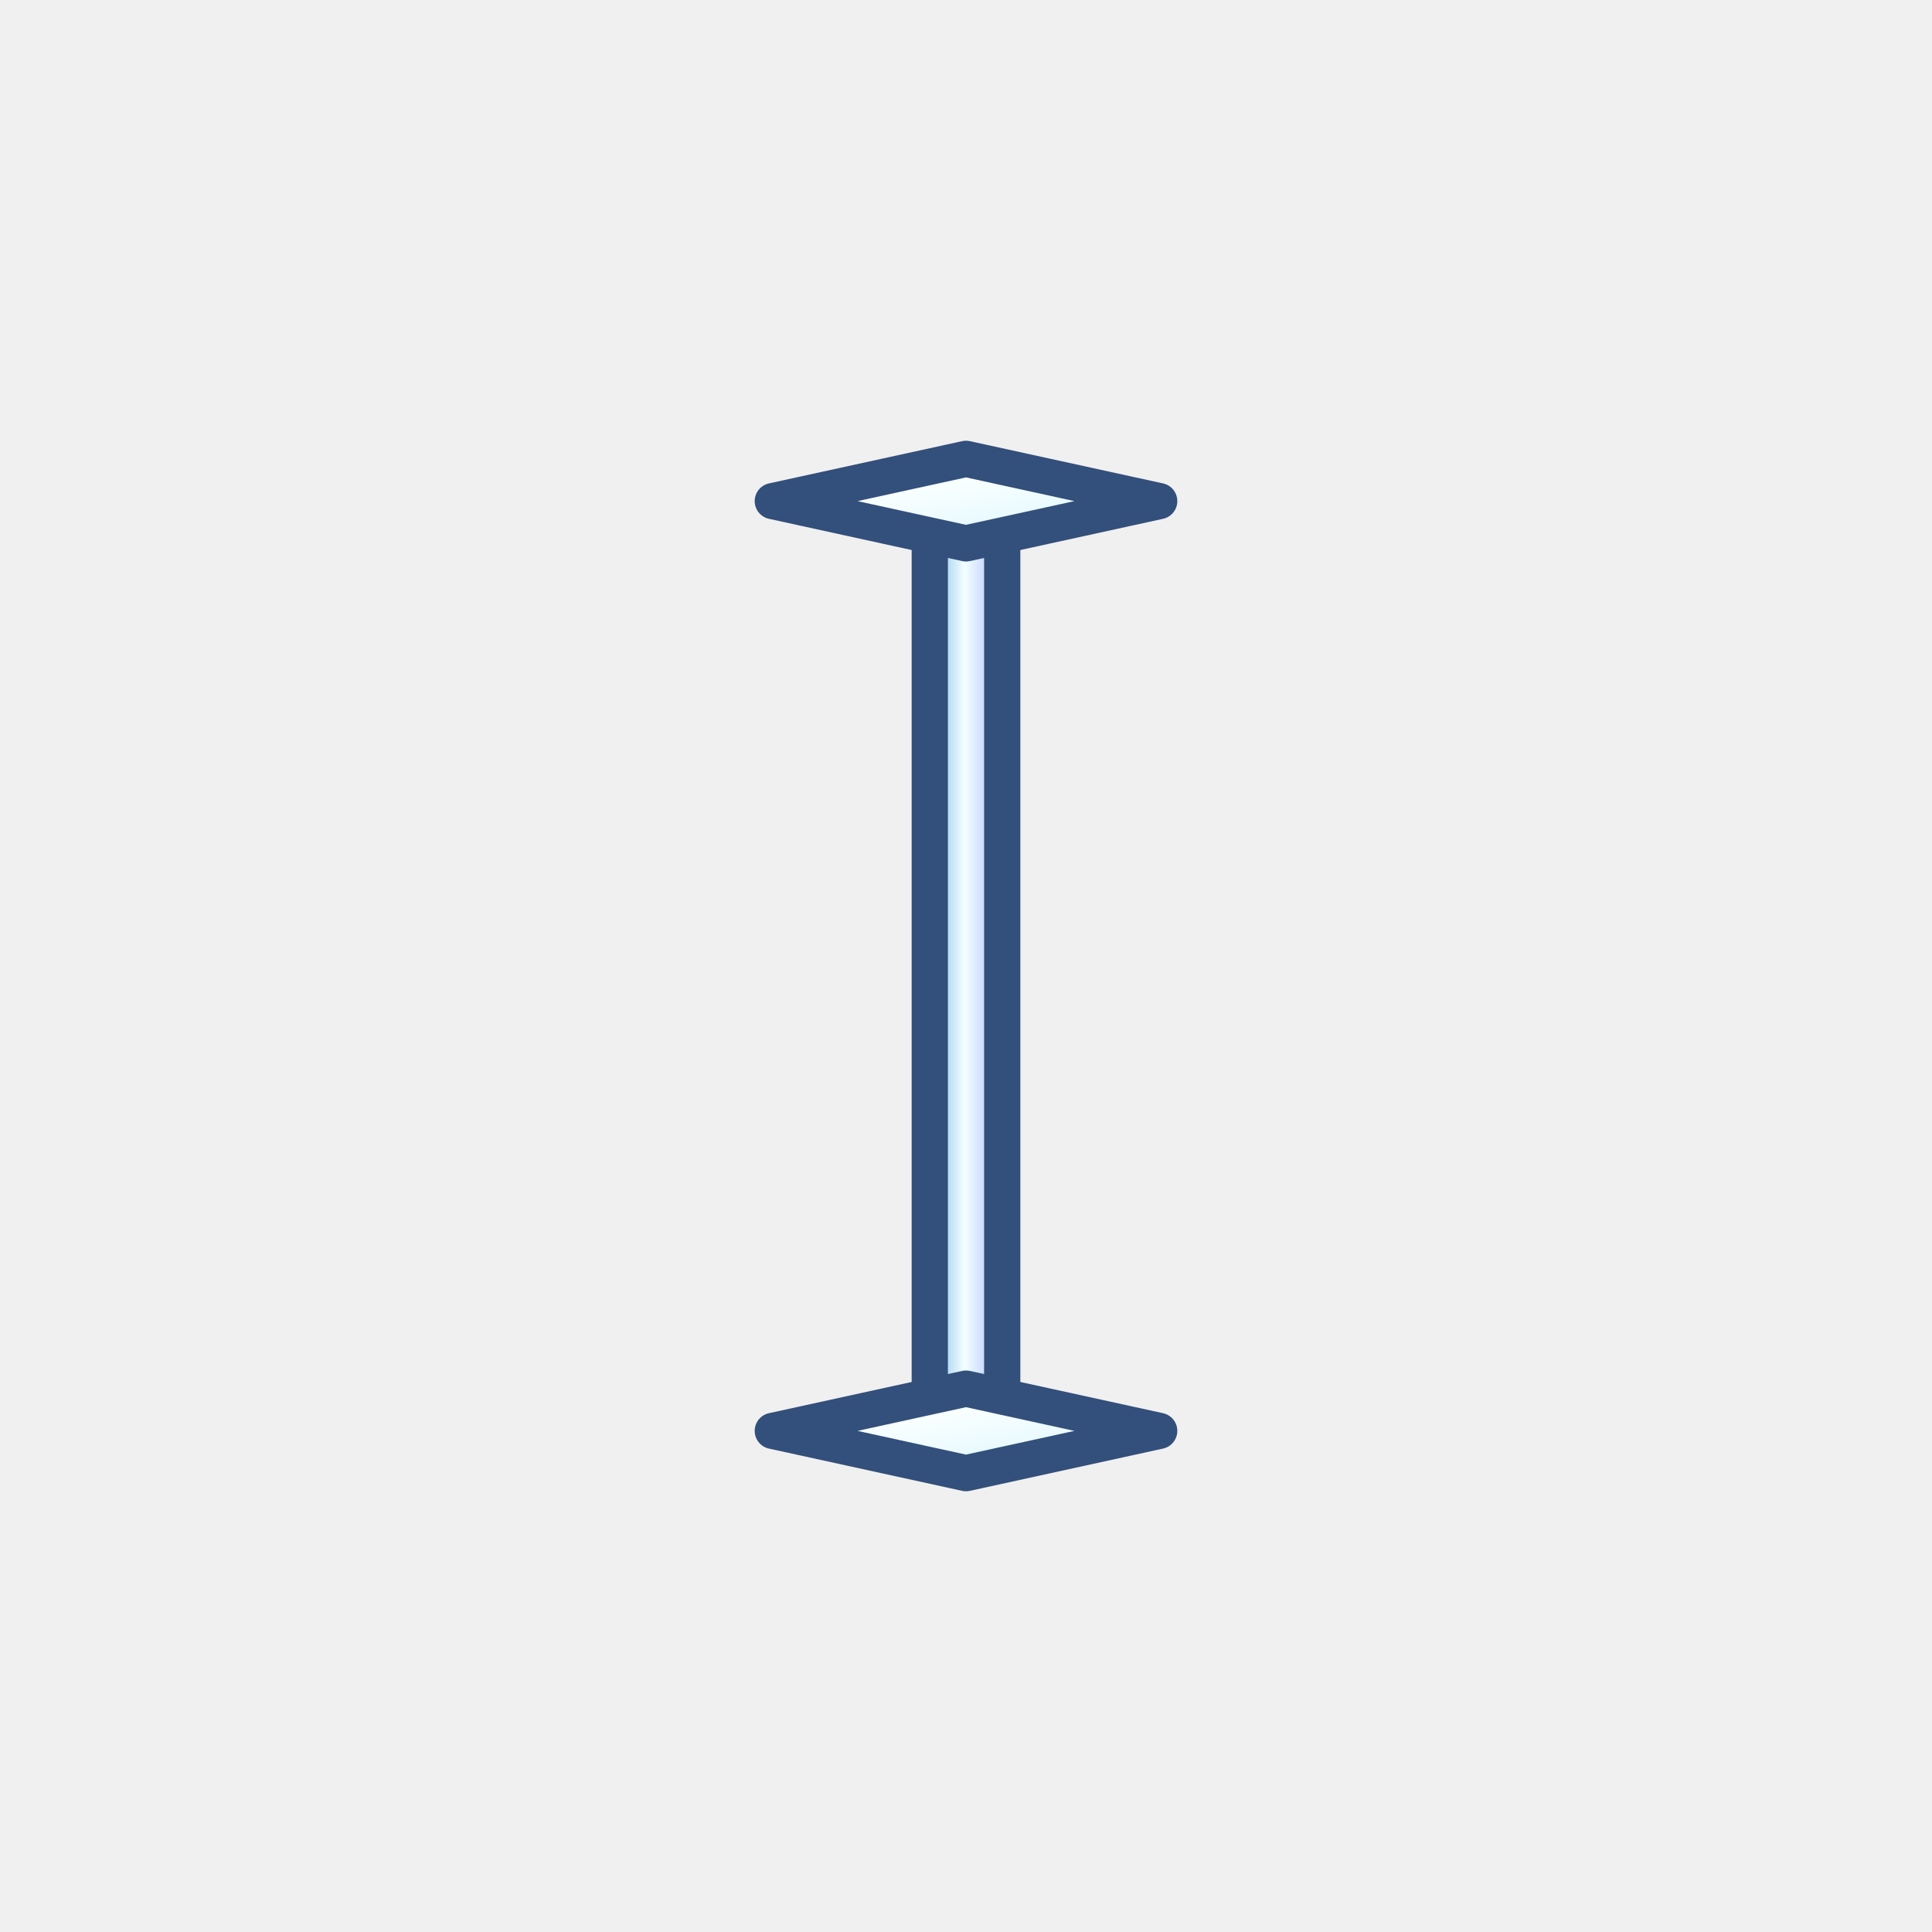
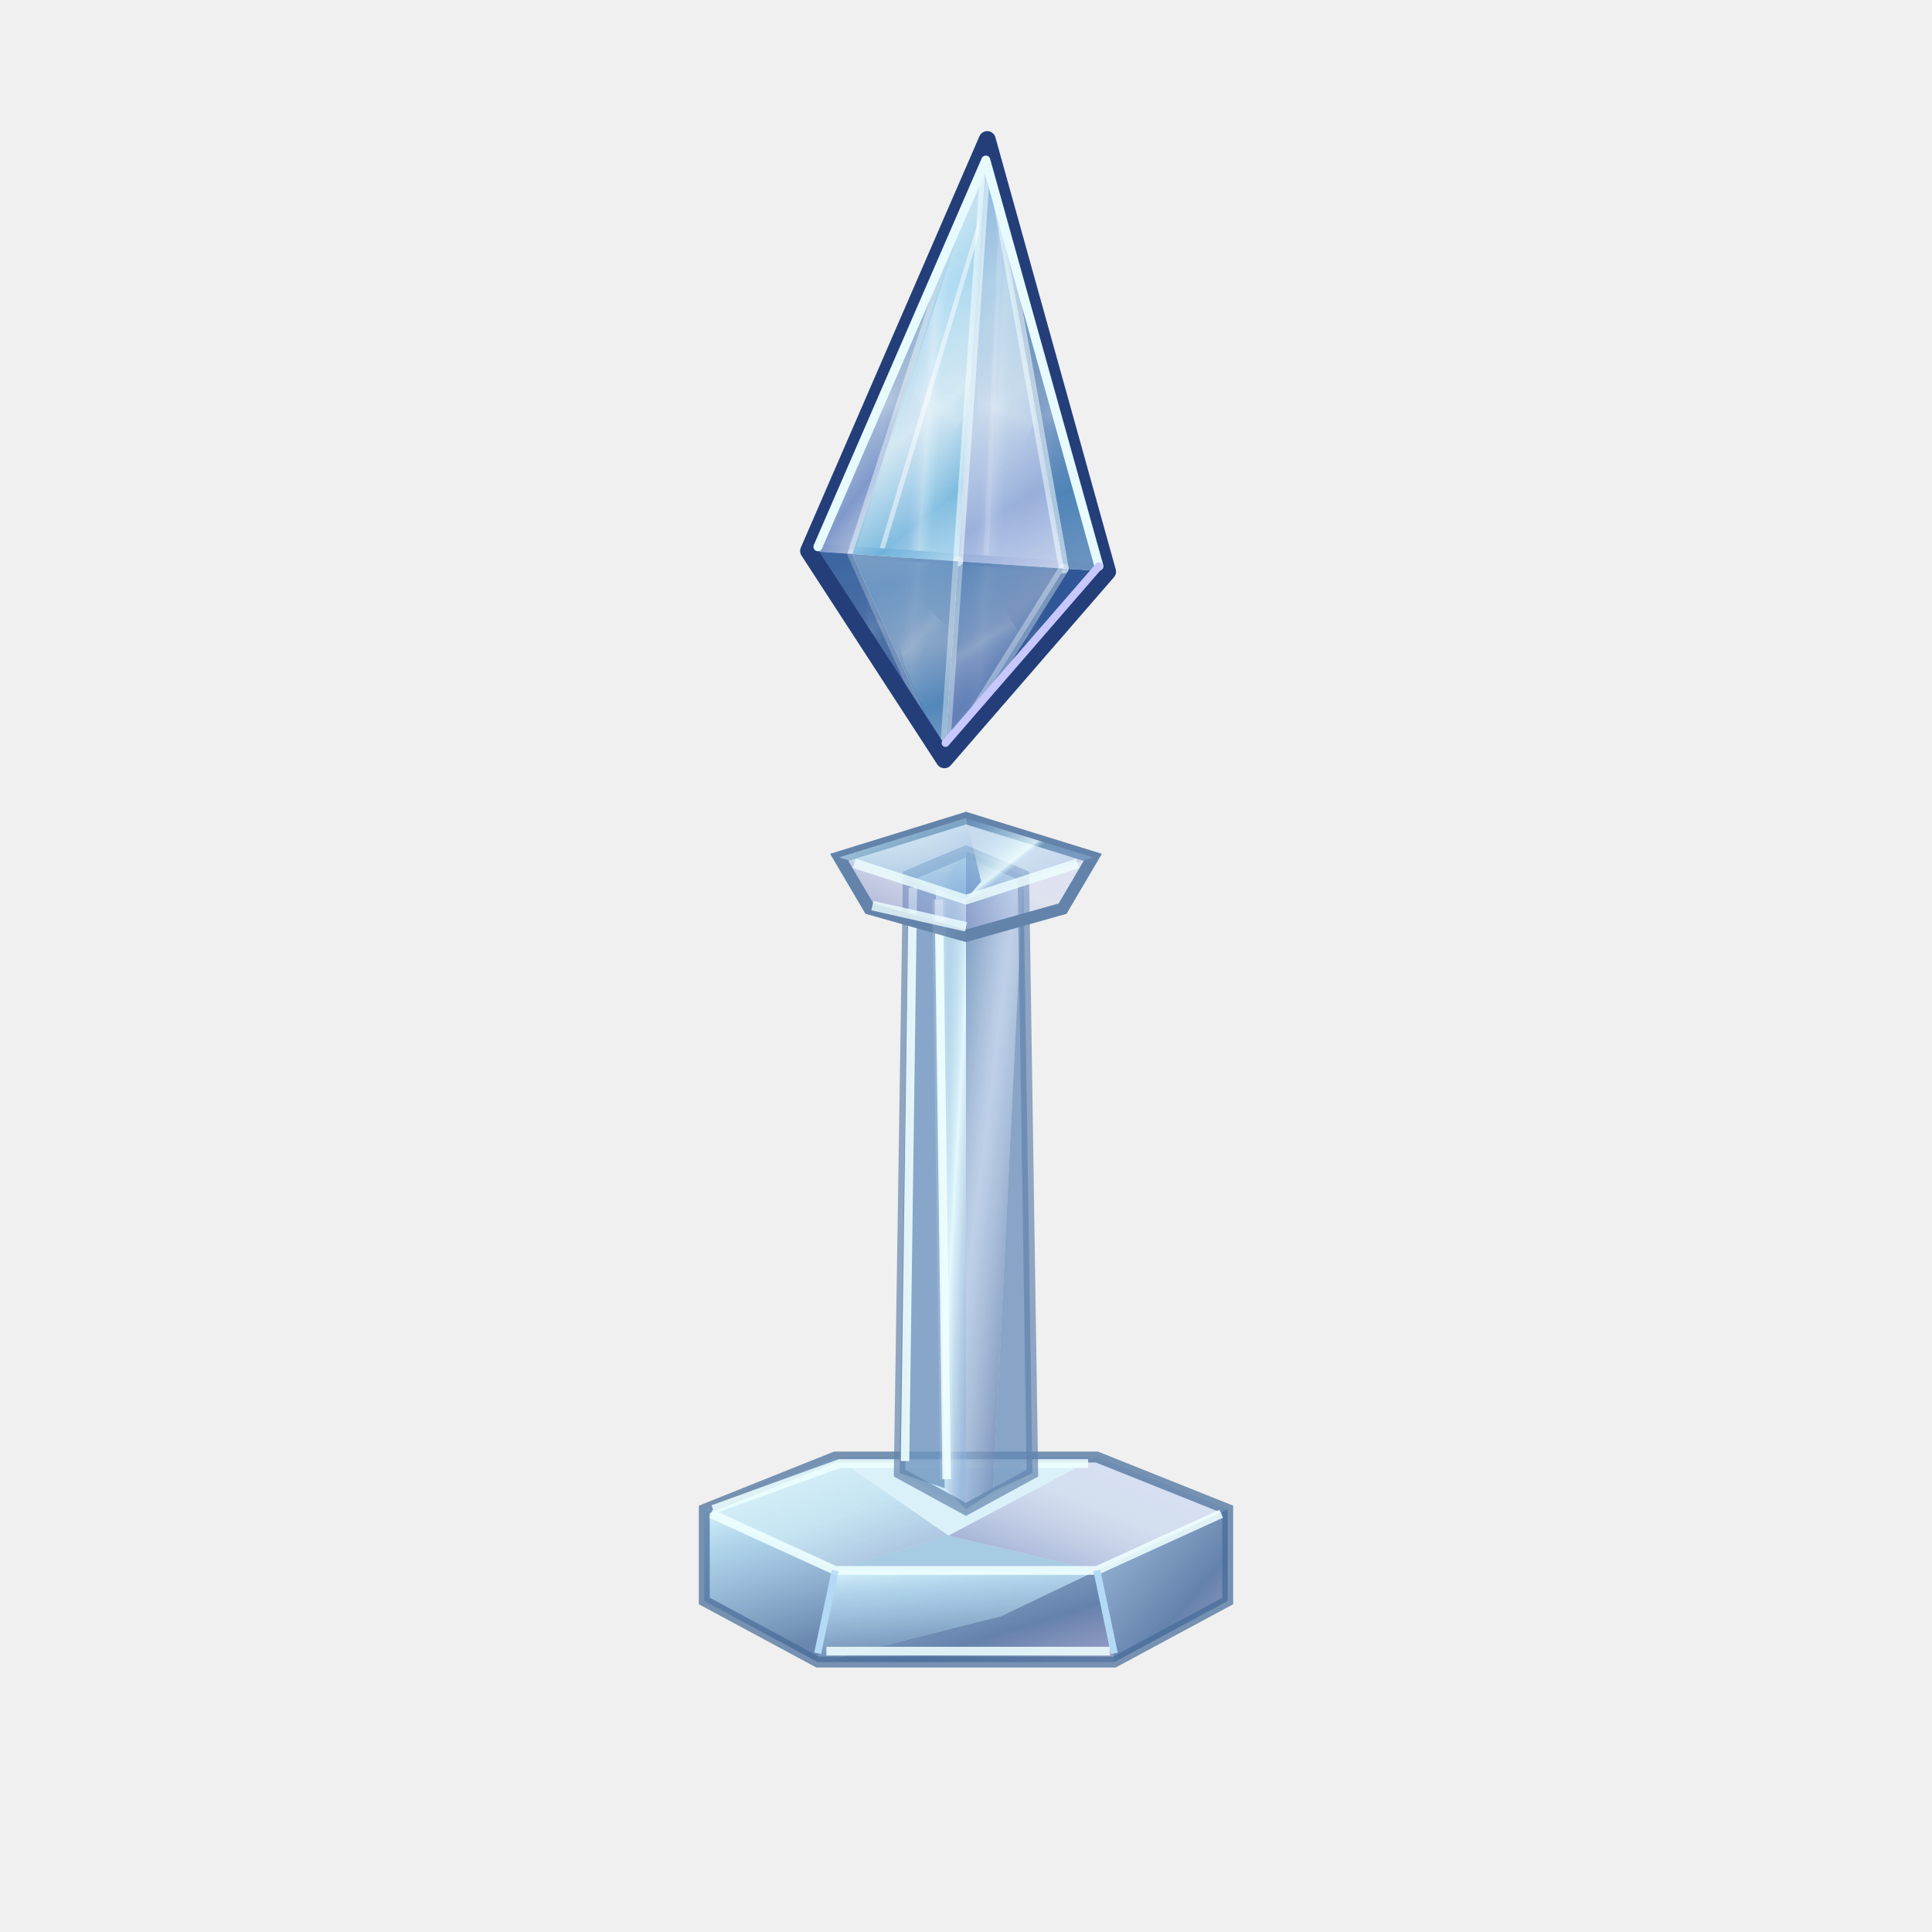
<svg xmlns="http://www.w3.org/2000/svg" width="32" height="32" viewBox="0 0 32 32">
  <defs>
-     <linearGradient id="body" x1="0" y1="0" x2="1" y2="1">
-       <stop stop-color="#e9f8ff" />
-       <stop offset=".55" stop-color="#a1d8fa" />
-       <stop offset="1" stop-color="#d8dcff" />
-     </linearGradient>
-     <linearGradient id="crown" x1="0" y1="0" x2=".8" y2="1">
-       <stop stop-color="#b9d7ff" />
-       <stop offset=".40" stop-color="#f9ffff" />
-       <stop offset=".70" stop-color="#eafaff" />
-       <stop offset="1" stop-color="#7dcef2" />
-     </linearGradient>
-     <linearGradient id="left" x1="0" y1="0" x2="1" y2=".5">
-       <stop stop-color="#3265a6" />
-       <stop offset=".32" stop-color="#4ea8dc" />
-       <stop offset=".78" stop-color="#bbf3ff" />
-       <stop offset="1" stop-color="#e9ffff" />
-     </linearGradient>
-     <linearGradient id="right" x1="0" y1="0" x2=".7" y2="1">
-       <stop stop-color="#72b6f0" />
-       <stop offset=".36" stop-color="#5486cb" />
-       <stop offset=".7" stop-color="#d4e9ff" />
-       <stop offset="1" stop-color="#f5edff" />
-     </linearGradient>
-     <linearGradient id="foot" x1="0" y1="0" x2="1" y2="1">
-       <stop stop-color="#b1f3ff" />
-       <stop offset=".48" stop-color="#51a8d9" />
-       <stop offset=".52" stop-color="#d8f9ff" />
-       <stop offset="1" stop-color="#b4b5ee" />
-     </linearGradient>
-     <linearGradient id="violet" x1="0" y1="0" x2="1" y2="1">
-       <stop stop-color="#cbf3ff" />
-       <stop offset=".5" stop-color="#8e91e4" />
-       <stop offset="1" stop-color="#d8d0ff" />
-     </linearGradient>
-     <linearGradient id="inner" x1="0" y1="0" x2="1" y2="0">
-       <stop stop-color="#345ca6" stop-opacity=".7" />
-       <stop offset=".5" stop-color="#e0faff" stop-opacity=".25" />
-       <stop offset="1" stop-color="#fbffff" stop-opacity=".8" />
-     </linearGradient>
-     <linearGradient id="refract" x1="0" y1="0" x2="1" y2="1">
-       <stop stop-color="#f3ffff" />
-       <stop offset=".46" stop-color="#c2e9ff" stop-opacity=".7" />
-       <stop offset="1" stop-color="#bdbaf4" stop-opacity=".4" />
-     </linearGradient>
-     <linearGradient id="text" x1="0" y1="0" x2="1" y2="0">
-       <stop stop-color="#76b6e7" />
-       <stop offset=".48" stop-color="#f4ffff" />
-       <stop offset="1" stop-color="#a6bcff" />
-     </linearGradient>
-     <radialGradient id="shadow">
-       <stop stop-color="#578cdb" stop-opacity=".25" />
-       <stop offset=".55" stop-color="#6ca4e2" stop-opacity=".10" />
-       <stop offset="1" stop-color="#8db5ed" stop-opacity="0" />
-     </radialGradient>
-     <radialGradient id="halo">
-       <stop stop-color="#bec7ff" stop-opacity=".10" />
-       <stop offset=".6" stop-color="#a7dfff" stop-opacity=".07" />
-       <stop offset="1" stop-color="#d4edff" stop-opacity="0" />
-     </radialGradient>
-     <linearGradient id="edgeIce" x1="0" y1="0" x2="1" y2="1">
-       <stop offset="0.0" stop-color="#edfaff" />
-       <stop offset="0.5" stop-color="#4e90e2" />
-       <stop offset="1.0" stop-color="#e9ffff" />
-     </linearGradient>
-     <linearGradient id="edgeIndigo" x1="0" y1="0" x2="1" y2="1">
-       <stop offset="0.0" stop-color="#174b9b" />
-       <stop offset="0.5" stop-color="#83bfff" />
-       <stop offset="1.0" stop-color="#6668c6" />
-     </linearGradient>
-     <linearGradient id="edgeLilac" x1="0" y1="0" x2="1" y2="1">
-       <stop offset="0.0" stop-color="#929fe6" />
-       <stop offset="0.5" stop-color="#faf5ff" />
-       <stop offset="1.0" stop-color="#477cca" />
-     </linearGradient>
-     <linearGradient id="edgeBlue" x1="0" y1="0" x2="1" y2="1">
-       <stop offset="0.0" stop-color="#2d5494" />
-       <stop offset="0.5" stop-color="#94ecff" />
-       <stop offset="1.0" stop-color="#318eca" />
-     </linearGradient>
-     <linearGradient id="tableLight" x1="0" y1="0" x2="1" y2="1">
-       <stop offset="0.0" stop-color="#d0eaff" />
-       <stop offset="0.5" stop-color="#ffffff" />
-       <stop offset="1.0" stop-color="#acd7f7" />
-     </linearGradient>
-     <linearGradient id="tableBlue" x1="0" y1="0" x2="1" y2="1">
-       <stop offset="0.0" stop-color="#529bd5" />
-       <stop offset="0.5" stop-color="#defaff" />
-       <stop offset="1.0" stop-color="#83c7ed" />
-     </linearGradient>
-     <linearGradient id="tableIce" x1="0" y1="0" x2="1" y2="1">
-       <stop offset="0.0" stop-color="#d8faff" />
-       <stop offset="0.5" stop-color="#55c3ea" />
-       <stop offset="1.0" stop-color="#f1faff" />
-     </linearGradient>
-     <linearGradient id="tableLilac" x1="0" y1="0" x2="1" y2="1">
-       <stop offset="0.0" stop-color="#718bd9" />
-       <stop offset="0.5" stop-color="#d8ddff" />
-       <stop offset="1.0" stop-color="#fcf7ff" />
-     </linearGradient>
-     <linearGradient id="reflectedBlue" x1="0" y1="0" x2="1" y2="1">
-       <stop offset="0.0" stop-color="#e8ffff" />
-       <stop offset="0.5" stop-color="#409dcc" />
-       <stop offset="1.0" stop-color="#bbf3ff" />
-     </linearGradient>
-     <linearGradient id="depthGlass" x1="0" y1="0" x2=".85" y2="1">
-       <stop stop-color="#385cae" stop-opacity=".24" />
-       <stop offset=".4" stop-color="#80c9ef" stop-opacity=".08" />
-       <stop offset=".72" stop-color="#7183d6" stop-opacity=".27" />
-       <stop offset="1" stop-color="#e0d8ff" stop-opacity=".13" />
-     </linearGradient>
-     <linearGradient id="iceRefraction" x1="0" y1="0" x2="1" y2=".7">
-       <stop stop-color="#58a9df" stop-opacity=".06" />
-       <stop offset=".35" stop-color="#94e8ff" stop-opacity=".36" />
-       <stop offset=".53" stop-color="#f3ffff" stop-opacity=".72" />
-       <stop offset=".65" stop-color="#65c4eb" stop-opacity=".22" />
-       <stop offset="1" stop-color="#b9eaff" stop-opacity="0" />
-     </linearGradient>
-     <linearGradient id="violetRefraction" x1="0" y1="1" x2="1" y2="0">
-       <stop stop-color="#628dd5" stop-opacity="0" />
-       <stop offset=".35" stop-color="#aaa6ef" stop-opacity=".31" />
-       <stop offset=".52" stop-color="#f2eaff" stop-opacity=".59" />
-       <stop offset=".7" stop-color="#8fdaf6" stop-opacity=".18" />
-       <stop offset="1" stop-color="#b5dfff" stop-opacity="0" />
-     </linearGradient>
-     <linearGradient id="clearIce" x1="0" y1="0" x2="1" y2="1">
-       <stop stop-color="#efffff" stop-opacity=".98" />
-       <stop offset=".28" stop-color="#b2e5fa" stop-opacity=".94" />
-       <stop offset=".55" stop-color="#e7fbff" stop-opacity=".88" />
-       <stop offset=".78" stop-color="#78bfe5" stop-opacity=".96" />
-       <stop offset="1" stop-color="#d1f2ff" stop-opacity=".98" />
-     </linearGradient>
-     <linearGradient id="clearLilac" x1="0" y1="0" x2="1" y2=".85">
-       <stop stop-color="#88bde6" stop-opacity=".98" />
-       <stop offset=".32" stop-color="#c5e9fa" stop-opacity=".94" />
-       <stop offset=".58" stop-color="#e8f5ff" stop-opacity=".90" />
-       <stop offset=".82" stop-color="#a9bce9" stop-opacity=".96" />
-       <stop offset="1" stop-color="#e3e9ff" stop-opacity=".98" />
+     <linearGradient id="ice" x1="0" y1="0" x2="1" y2="1">
+       <stop stop-color="#e7fbff" stop-opacity=".82" />
+       <stop offset=".45" stop-color="#a6d9ef" stop-opacity=".38" />
+       <stop offset="1" stop-color="#6395cd" stop-opacity=".64" />
+     </linearGradient>
+     <linearGradient id="lilac" x1="0" y1="1" x2="1" y2="0">
+       <stop stop-color="#6878b6" stop-opacity=".7" />
+       <stop offset=".55" stop-color="#bbc7ed" stop-opacity=".32" />
+       <stop offset="1" stop-color="#e7eaff" stop-opacity=".72" />
+     </linearGradient>
+     <linearGradient id="refract" x1="0" y1="0" x2="1" y2=".8">
+       <stop stop-color="#7bb9e1" stop-opacity=".16" />
+       <stop offset=".48" stop-color="#ecffff" stop-opacity=".82" />
+       <stop offset=".53" stop-color="#9cd2e9" stop-opacity=".27" />
+       <stop offset="1" stop-color="#a1a5e0" stop-opacity=".48" />
+     </linearGradient>
+     <linearGradient id="tableLight" x1="0" y1="0" x2=".8" y2="1">
+       <stop stop-color="#ecffff" stop-opacity=".9" />
+       <stop offset=".58" stop-color="#b6e0f4" stop-opacity=".62" />
+       <stop offset="1" stop-color="#86a7d1" stop-opacity=".65" />
+     </linearGradient>
+     <linearGradient id="frontLight" x1="0" y1="0" x2=".25" y2="1">
+       <stop stop-color="#d7f7ff" stop-opacity=".88" />
+       <stop offset=".3" stop-color="#94c4e5" stop-opacity=".66" />
+       <stop offset="1" stop-color="#496d9e" stop-opacity=".78" />
+     </linearGradient>
+     <linearGradient id="rightShade" x1="0" y1="0" x2="1" y2="1">
+       <stop stop-color="#84a9d5" stop-opacity=".7" />
+       <stop offset=".65" stop-color="#46689b" stop-opacity=".8" />
+       <stop offset="1" stop-color="#797bb7" stop-opacity=".66" />
+     </linearGradient>
+     <linearGradient id="columnLight" x1="0" y1="0" x2=".8" y2="1">
+       <stop stop-color="#d2f5ff" stop-opacity=".84" />
+       <stop offset=".3" stop-color="#8bbbe0" stop-opacity=".5" />
+       <stop offset=".62" stop-color="#e4faff" stop-opacity=".9" />
+       <stop offset="1" stop-color="#88a9d4" stop-opacity=".72" />
+     </linearGradient>
+     <linearGradient id="columnShade" x1="0" y1="0" x2=".7" y2="1">
+       <stop stop-color="#5378a8" stop-opacity=".78" />
+       <stop offset=".45" stop-color="#a3b8e0" stop-opacity=".5" />
+       <stop offset="1" stop-color="#4b699c" stop-opacity=".8" />
    </linearGradient>
  </defs>
-   <polygon points="15.4,8.3 16.6,8.3 16.6,23.7 15.4,23.7" fill="url(#text)" stroke="#334f7b" stroke-width="0.6" stroke-linejoin="round" stroke-linecap="round" />
-   <polygon points="12.8,8.3 16,7.6 19.2,8.3 16,9" fill="url(#crown)" stroke="#334f7b" stroke-width="0.6" stroke-linejoin="round" stroke-linecap="round" />
-   <polygon points="12.8,23.7 16,23 19.2,23.7 16,24.4" fill="url(#crown)" stroke="#334f7b" stroke-width="0.6" stroke-linejoin="round" stroke-linecap="round" />
+   <g transform="translate(16 25) scale(.7225) translate(-16 -25)">
+     <path d="M10 25 L13 23.8 L19 23.8 L22 25 L22 27.1 L19.4 28.5 L12.6 28.5 L10 27.1 Z" fill="#aed9ed" fill-opacity=".25" />
+     <path d="M10 25 L13 23.8 L15.6 25.6 L13 26.4 Z" fill="url(#tableLight)" />
+     <path d="M13 23.8 L19 23.8 L15.6 25.6 Z" fill="#d8f6ff" fill-opacity=".68" />
+     <path d="M19 23.8 L22 25 L19 26.4 L15.6 25.6 Z" fill="url(#lilac)" />
+     <path d="M13 26.4 L15.6 25.6 L19 26.4 Z" fill="#82b6da" fill-opacity=".6" />
+     <path d="M10 25 L13 26.4 L12.6 28.5 L10 27.1 Z" fill="url(#frontLight)" />
+     <path d="M13 26.4 L19 26.4 L16.8 27.45 L12.6 28.5 Z" fill="url(#frontLight)" />
+     <path d="M19 26.4 L19.4 28.5 L12.6 28.5 L16.8 27.45 Z" fill="url(#rightShade)" />
+     <path d="M19 26.4 L22 25 L22 27.1 L19.4 28.5 Z" fill="url(#rightShade)" />
+     <path d="M10 25 L13 23.8 L19 23.8 L22 25 L22 27.1 L19.4 28.5 L12.6 28.5 L10 27.1 Z" fill="none" stroke="#476d99" stroke-opacity=".72" stroke-width=".25" />
+     <path d="M10.2 25 L13.1 23.95 L18.8 23.95 M10.15 25.1 L13 26.4 L19 26.4 L21.85 25.1 M12.8 28.25 L19.3 28.25" fill="none" stroke="#efffff" stroke-opacity=".87" stroke-width=".2" />
+     <path d="M13 26.4 L12.6 28.3 M19 26.4 L19.4 28.3" fill="none" stroke="#b4d9f6" stroke-width=".16" />
+   </g>
+   <path d="M15.05 14.5 L16 14.1 L16.95 14.5 L17.1 24.4 L16 25 L14.9 24.4 Z" fill="#b0ddef" fill-opacity=".35" />
+   <path d="M15.05 14.5 L15.5 14.75 L15.65 24.65 L14.9 24.4 Z" fill="#648bb9" fill-opacity=".7" />
+   <path d="M15.5 14.75 L16 14.1 L16 25 L15.65 24.65 Z" fill="url(#columnLight)" />
+   <path d="M16 14.1 L16.95 14.5 L16.45 24.7 L16 25 Z" fill="url(#columnShade)" />
+   <path d="M16.95 14.5 L17.1 24.4 L16.45 24.7 Z" fill="#5679ad" fill-opacity=".62" />
+   <path d="M15.05 14.5 L16 14.1 L16.95 14.5 L17.1 24.4 L16 25 L14.9 24.4 Z" fill="none" stroke="#6383ac" stroke-opacity=".68" stroke-width=".19" />
+   <path d="M15.12 14.7 L14.99 24.2 M15.55 14.9 L15.68 24.5" fill="none" stroke="#f0ffff" stroke-opacity=".9" stroke-width=".14" />
+   <path d="M13.9 14.2 L16 13.55 L18.1 14.2 L17.6 15.05 L16 15.5 L14.4 15.05 Z" fill="url(#lilac)" stroke="#6383ab" stroke-width=".2" />
+   <path d="M13.9 14.2 L16 13.55 L16.25 14.6 L16 14.9 Z" fill="url(#ice)" />
+   <path d="M16 13.55 L18.1 14.2 L16 14.9 L16.25 14.6 Z" fill="url(#refract)" />
+   <path d="M14.15 14.3 L16 14.9 L17.85 14.3 M14.45 15 L16 15.35" fill="none" stroke="#efffff" stroke-opacity=".8" stroke-width=".16" />
+   <defs>
+     <linearGradient id="surfaceReflection" x1="0" y1="0" x2=".8" y2="1">
+       <stop stop-color="#f0ffff" stop-opacity=".8" />
+       <stop offset=".55" stop-color="#c8eeff" stop-opacity=".18" />
+       <stop offset="1" stop-color="#b4c4ef" stop-opacity="0" />
+     </linearGradient>
+   </defs>
+   <g opacity="0.131">
+     <path d="M15.5 14.75 L16 14.1 L16 25 L15.65 24.65 Z" fill="url(#surfaceReflection)" />
+     <path d="M15.55 14.9 L15.68 24.5" fill="none" stroke="#efffff" stroke-width=".22" />
+     <g transform="translate(16 25) scale(.7225) translate(-16 -25)">
+       <path d="M10 25 L13 23.8 L15.6 25.6 L13 26.4 Z" fill="url(#surfaceReflection)" />
+       <path d="M10.2 25.1 L13 26.4 L18.8 26.4" fill="none" stroke="#efffff" stroke-width=".22" />
+     </g>
+   </g>
+   <g transform="translate(0 -0) rotate(3.9525 16 7.4) translate(16 2.3) rotate(24.624) scale(.39) translate(-6 -3)">
+     <defs>
+       <linearGradient id="text_body" x1="0" y1="0" x2="1" y2="1">
+         <stop stop-color="#e9f8ff" />
+         <stop offset=".55" stop-color="#a1d8fa" />
+         <stop offset="1" stop-color="#d8dcff" />
+       </linearGradient>
+       <linearGradient id="text_crown" x1="0" y1="0" x2=".8" y2="1">
+         <stop stop-color="#b9d7ff" />
+         <stop offset=".40" stop-color="#f9ffff" />
+         <stop offset=".70" stop-color="#eafaff" />
+         <stop offset="1" stop-color="#7dcef2" />
+       </linearGradient>
+       <linearGradient id="text_left" x1="0" y1="0" x2="1" y2=".5">
+         <stop stop-color="#3265a6" />
+         <stop offset=".32" stop-color="#4ea8dc" />
+         <stop offset=".78" stop-color="#bbf3ff" />
+         <stop offset="1" stop-color="#e9ffff" />
+       </linearGradient>
+       <linearGradient id="text_right" x1="0" y1="0" x2=".7" y2="1">
+         <stop stop-color="#72b6f0" />
+         <stop offset=".36" stop-color="#5486cb" />
+         <stop offset=".7" stop-color="#d4e9ff" />
+         <stop offset="1" stop-color="#f5edff" />
+       </linearGradient>
+       <linearGradient id="text_foot" x1="0" y1="0" x2="1" y2="1">
+         <stop stop-color="#b1f3ff" />
+         <stop offset=".48" stop-color="#51a8d9" />
+         <stop offset=".52" stop-color="#d8f9ff" />
+         <stop offset="1" stop-color="#b4b5ee" />
+       </linearGradient>
+       <linearGradient id="text_violet" x1="0" y1="0" x2="1" y2="1">
+         <stop stop-color="#cbf3ff" />
+         <stop offset=".5" stop-color="#8e91e4" />
+         <stop offset="1" stop-color="#d8d0ff" />
+       </linearGradient>
+       <linearGradient id="text_inner" x1="0" y1="0" x2="1" y2="0">
+         <stop stop-color="#345ca6" stop-opacity=".7" />
+         <stop offset=".5" stop-color="#e0faff" stop-opacity=".25" />
+         <stop offset="1" stop-color="#fbffff" stop-opacity=".8" />
+       </linearGradient>
+       <linearGradient id="text_refract" x1="0" y1="0" x2="1" y2="1">
+         <stop stop-color="#f3ffff" />
+         <stop offset=".46" stop-color="#c2e9ff" stop-opacity=".7" />
+         <stop offset="1" stop-color="#bdbaf4" stop-opacity=".4" />
+       </linearGradient>
+       <linearGradient id="text_text" x1="0" y1="0" x2="1" y2="0">
+         <stop stop-color="#76b6e7" />
+         <stop offset=".48" stop-color="#f4ffff" />
+         <stop offset="1" stop-color="#a6bcff" />
+       </linearGradient>
+       <radialGradient id="text_shadow">
+         <stop stop-color="#578cdb" stop-opacity=".25" />
+         <stop offset=".55" stop-color="#6ca4e2" stop-opacity=".10" />
+         <stop offset="1" stop-color="#8db5ed" stop-opacity="0" />
+       </radialGradient>
+       <radialGradient id="text_halo">
+         <stop stop-color="#bec7ff" stop-opacity=".10" />
+         <stop offset=".6" stop-color="#a7dfff" stop-opacity=".07" />
+         <stop offset="1" stop-color="#d4edff" stop-opacity="0" />
+       </radialGradient>
+       <linearGradient id="text_edgeIce" x1="0" y1="0" x2="1" y2="1">
+         <stop offset="0.0" stop-color="#edfaff" />
+         <stop offset="0.5" stop-color="#4e90e2" />
+         <stop offset="1.0" stop-color="#e9ffff" />
+       </linearGradient>
+       <linearGradient id="text_edgeIndigo" x1="0" y1="0" x2="1" y2="1">
+         <stop offset="0.0" stop-color="#174b9b" />
+         <stop offset="0.5" stop-color="#83bfff" />
+         <stop offset="1.0" stop-color="#6668c6" />
+       </linearGradient>
+       <linearGradient id="text_edgeLilac" x1="0" y1="0" x2="1" y2="1">
+         <stop offset="0.0" stop-color="#929fe6" />
+         <stop offset="0.5" stop-color="#faf5ff" />
+         <stop offset="1.0" stop-color="#477cca" />
+       </linearGradient>
+       <linearGradient id="text_edgeBlue" x1="0" y1="0" x2="1" y2="1">
+         <stop offset="0.0" stop-color="#2d5494" />
+         <stop offset="0.5" stop-color="#94ecff" />
+         <stop offset="1.0" stop-color="#318eca" />
+       </linearGradient>
+       <linearGradient id="text_tableLight" x1="0" y1="0" x2="1" y2="1">
+         <stop offset="0.0" stop-color="#d0eaff" />
+         <stop offset="0.5" stop-color="#ffffff" />
+         <stop offset="1.0" stop-color="#acd7f7" />
+       </linearGradient>
+       <linearGradient id="text_tableBlue" x1="0" y1="0" x2="1" y2="1">
+         <stop offset="0.0" stop-color="#529bd5" />
+         <stop offset="0.5" stop-color="#defaff" />
+         <stop offset="1.0" stop-color="#83c7ed" />
+       </linearGradient>
+       <linearGradient id="text_tableIce" x1="0" y1="0" x2="1" y2="1">
+         <stop offset="0.0" stop-color="#d8faff" />
+         <stop offset="0.5" stop-color="#55c3ea" />
+         <stop offset="1.0" stop-color="#f1faff" />
+       </linearGradient>
+       <linearGradient id="text_tableLilac" x1="0" y1="0" x2="1" y2="1">
+         <stop offset="0.0" stop-color="#718bd9" />
+         <stop offset="0.5" stop-color="#d8ddff" />
+         <stop offset="1.0" stop-color="#fcf7ff" />
+       </linearGradient>
+       <linearGradient id="text_reflectedBlue" x1="0" y1="0" x2="1" y2="1">
+         <stop offset="0.0" stop-color="#e8ffff" />
+         <stop offset="0.5" stop-color="#409dcc" />
+         <stop offset="1.0" stop-color="#bbf3ff" />
+       </linearGradient>
+       <linearGradient id="text_depthGlass" x1="0" y1="0" x2=".85" y2="1">
+         <stop stop-color="#385cae" stop-opacity=".24" />
+         <stop offset=".4" stop-color="#80c9ef" stop-opacity=".08" />
+         <stop offset=".72" stop-color="#7183d6" stop-opacity=".27" />
+         <stop offset="1" stop-color="#e0d8ff" stop-opacity=".13" />
+       </linearGradient>
+       <linearGradient id="text_iceRefraction" x1="0" y1="0" x2="1" y2=".7">
+         <stop stop-color="#58a9df" stop-opacity=".06" />
+         <stop offset=".35" stop-color="#94e8ff" stop-opacity=".36" />
+         <stop offset=".53" stop-color="#f3ffff" stop-opacity=".72" />
+         <stop offset=".65" stop-color="#65c4eb" stop-opacity=".22" />
+         <stop offset="1" stop-color="#b9eaff" stop-opacity="0" />
+       </linearGradient>
+       <linearGradient id="text_violetRefraction" x1="0" y1="1" x2="1" y2="0">
+         <stop stop-color="#628dd5" stop-opacity="0" />
+         <stop offset=".35" stop-color="#aaa6ef" stop-opacity=".31" />
+         <stop offset=".52" stop-color="#f2eaff" stop-opacity=".59" />
+         <stop offset=".7" stop-color="#8fdaf6" stop-opacity=".18" />
+         <stop offset="1" stop-color="#b5dfff" stop-opacity="0" />
+       </linearGradient>
+       <linearGradient id="text_clearIce" x1="0" y1="0" x2="1" y2="1">
+         <stop stop-color="#efffff" stop-opacity=".98" />
+         <stop offset=".28" stop-color="#b2e5fa" stop-opacity=".94" />
+         <stop offset=".55" stop-color="#e7fbff" stop-opacity=".88" />
+         <stop offset=".78" stop-color="#78bfe5" stop-opacity=".96" />
+         <stop offset="1" stop-color="#d1f2ff" stop-opacity=".98" />
+       </linearGradient>
+       <linearGradient id="text_clearLilac" x1="0" y1="0" x2="1" y2=".85">
+         <stop stop-color="#88bde6" stop-opacity=".98" />
+         <stop offset=".32" stop-color="#c5e9fa" stop-opacity=".94" />
+         <stop offset=".58" stop-color="#e8f5ff" stop-opacity=".90" />
+         <stop offset=".82" stop-color="#a9bce9" stop-opacity=".96" />
+         <stop offset="1" stop-color="#e3e9ff" stop-opacity=".98" />
+       </linearGradient>
+     </defs>
+     <polygon points="6,3 19.265,16.669 17.57,17.445" fill="url(#text_clearIce)" stroke="none" stroke-width="0.7" stroke-linejoin="round" stroke-linecap="round" />
+     <polygon points="6,3 19.265,16.669 17.57,17.445" fill="#284f91" fill-opacity="0.561" stroke="none" stroke-width="0" stroke-linejoin="round" stroke-linecap="round" />
+     <polygon points="6.455,3.515 18.991,16.432 17.389,17.166" fill="#efffff" fill-opacity="0.024" stroke="none" stroke-width="0.7" stroke-linejoin="round" stroke-linecap="round" />
+     <defs>
+       <linearGradient id="text_sheen3" gradientUnits="userSpaceOnUse" x1="13.019" y1="10.249" x2="15.038" y2="13.569">
+         <stop stop-color="#e4faff" stop-opacity="0" />
+         <stop offset=".3" stop-color="#d6f5ff" stop-opacity="0.038" />
+         <stop offset=".5" stop-color="#ffffff" stop-opacity="0.127" />
+         <stop offset=".7" stop-color="#dfdcff" stop-opacity="0.032" />
+         <stop offset="1" stop-color="#dfdcff" stop-opacity="0" />
+       </linearGradient>
+     </defs>
+     <polygon points="10.216,7.391 14.603,11.911 17.71,17.019 11.048,9.249" fill="url(#text_sheen3)" />
+     <defs>
+       <linearGradient id="text_sheen4" gradientUnits="userSpaceOnUse" x1="14.567" y1="11.928" x2="13.526" y2="12.405">
+         <stop stop-color="#e4faff" stop-opacity="0" />
+         <stop offset=".3" stop-color="#d6f5ff" stop-opacity="0.015" />
+         <stop offset=".5" stop-color="#ffffff" stop-opacity="0.048" />
+         <stop offset=".7" stop-color="#dfdcff" stop-opacity="0.012" />
+         <stop offset="1" stop-color="#dfdcff" stop-opacity="0" />
+       </linearGradient>
+     </defs>
+     <polygon points="6.455,3.515 18.991,16.432 17.389,17.166" fill="url(#text_sheen4)" />
+     <polyline points="6,3 19.265,16.669" fill="none" stroke="#f4ffff" stroke-opacity="0.372" stroke-width="0.42" stroke-linejoin="round" stroke-linecap="round" />
+     <polyline points="11.473,8.686 14.482,11.786" fill="none" stroke="#9bdfff" stroke-opacity="0" stroke-width="0.8" stroke-linejoin="round" stroke-linecap="round" />
+     <polyline points="11.473,8.686 14.482,11.786" fill="none" stroke="#ffffff" stroke-opacity="0" stroke-width="0.29" stroke-linejoin="round" stroke-linecap="round" />
+     <polygon points="17,27 19.265,16.669 17.57,17.445" fill="url(#text_clearIce)" stroke="none" stroke-width="0.7" stroke-linejoin="round" stroke-linecap="round" />
+     <polygon points="17,27 19.265,16.669 17.57,17.445" fill="#284f91" fill-opacity="0.949" stroke="none" stroke-width="0" stroke-linejoin="round" stroke-linecap="round" />
+     <polygon points="17.052,26.635 19.192,16.872 17.591,17.606" fill="#efffff" fill-opacity="0" stroke="none" stroke-width="0.7" stroke-linejoin="round" stroke-linecap="round" />
+     <defs>
+       <linearGradient id="text_sheen11" gradientUnits="userSpaceOnUse" x1="18.189" y1="21.53" x2="17.844" y2="19.69">
+         <stop stop-color="#e4faff" stop-opacity="0" />
+         <stop offset=".3" stop-color="#d6f5ff" stop-opacity="0.025" />
+         <stop offset=".5" stop-color="#ffffff" stop-opacity="0.082" />
+         <stop offset=".7" stop-color="#dfdcff" stop-opacity="0.021" />
+         <stop offset="1" stop-color="#dfdcff" stop-opacity="0" />
+       </linearGradient>
+     </defs>
+     <polygon points="17.694,23.706 18.443,20.289 17.911,17.459 17.278,22.843" fill="url(#text_sheen11)" />
+     <defs>
+       <linearGradient id="text_sheen12" gradientUnits="userSpaceOnUse" x1="18.407" y1="20.306" x2="17.366" y2="20.783">
+         <stop stop-color="#e4faff" stop-opacity="0" />
+         <stop offset=".3" stop-color="#d6f5ff" stop-opacity="0.014" />
+         <stop offset=".5" stop-color="#ffffff" stop-opacity="0.048" />
+         <stop offset=".7" stop-color="#dfdcff" stop-opacity="0.012" />
+         <stop offset="1" stop-color="#dfdcff" stop-opacity="0" />
+       </linearGradient>
+     </defs>
+     <polygon points="17.052,26.635 19.192,16.872 17.591,17.606" fill="url(#text_sheen12)" />
+     <polyline points="17,27 19.265,16.669" fill="none" stroke="#f4ffff" stroke-opacity="0.188" stroke-width="0.42" stroke-linejoin="round" stroke-linecap="round" />
+     <polyline points="17.909,22.727 18.422,20.384" fill="none" stroke="#9bdfff" stroke-opacity="0" stroke-width="0.8" stroke-linejoin="round" stroke-linecap="round" />
+     <polyline points="17.909,22.727 18.422,20.384" fill="none" stroke="#ffffff" stroke-opacity="0" stroke-width="0.29" stroke-linejoin="round" stroke-linecap="round" />
+     <polygon points="6,3 9.389,21.195 7.695,21.971" fill="url(#text_clearLilac)" stroke="none" stroke-width="0.7" stroke-linejoin="round" stroke-linecap="round" />
+     <polygon points="6,3 9.389,21.195 7.695,21.971" fill="#284f91" fill-opacity="0.372" stroke="none" stroke-width="0" stroke-linejoin="round" stroke-linecap="round" />
+     <polygon points="6.093,3.681 9.296,20.875 7.695,21.609" fill="#efffff" fill-opacity="0.051" stroke="none" stroke-width="0.7" stroke-linejoin="round" stroke-linecap="round" />
+     <defs>
+       <linearGradient id="text_sheen19" gradientUnits="userSpaceOnUse" x1="7.785" y1="12.648" x2="7.681" y2="16.941">
+         <stop stop-color="#e4faff" stop-opacity="0" />
+         <stop offset=".3" stop-color="#d6f5ff" stop-opacity="0.044" />
+         <stop offset=".5" stop-color="#ffffff" stop-opacity="0.148" />
+         <stop offset=".7" stop-color="#dfdcff" stop-opacity="0.037" />
+         <stop offset="1" stop-color="#dfdcff" stop-opacity="0" />
+       </linearGradient>
+     </defs>
+     <polygon points="7.054,8.84 8.175,14.857 8.015,21.462 6.766,11.211" fill="url(#text_sheen19)" />
+     <defs>
+       <linearGradient id="text_sheen20" gradientUnits="userSpaceOnUse" x1="8.139" y1="14.874" x2="7.098" y2="15.351">
+         <stop stop-color="#e4faff" stop-opacity="0" />
+         <stop offset=".3" stop-color="#d6f5ff" stop-opacity="0.018" />
+         <stop offset=".5" stop-color="#ffffff" stop-opacity="0.06" />
+         <stop offset=".7" stop-color="#dfdcff" stop-opacity="0.015" />
+         <stop offset="1" stop-color="#dfdcff" stop-opacity="0" />
+       </linearGradient>
+     </defs>
+     <polygon points="6.093,3.681 9.296,20.875 7.695,21.609" fill="url(#text_sheen20)" />
+     <polyline points="6,3 9.389,21.195" fill="none" stroke="#f4ffff" stroke-opacity="0.459" stroke-width="0.42" stroke-linejoin="round" stroke-linecap="round" />
+     <polyline points="7.375,10.565 8.144,14.691" fill="none" stroke="#9bdfff" stroke-opacity="0" stroke-width="0.8" stroke-linejoin="round" stroke-linecap="round" />
+     <polyline points="7.375,10.565 8.144,14.691" fill="none" stroke="#ffffff" stroke-opacity="0" stroke-width="0.29" stroke-linejoin="round" stroke-linecap="round" />
+     <polygon points="17,27 9.389,21.195 7.695,21.971" fill="url(#text_clearLilac)" stroke="none" stroke-width="0.7" stroke-linejoin="round" stroke-linecap="round" />
+     <polygon points="17,27 9.389,21.195 7.695,21.971" fill="#284f91" fill-opacity="0.824" stroke="none" stroke-width="0" stroke-linejoin="round" stroke-linecap="round" />
+     <polygon points="16.69,26.801 9.498,21.316 7.897,22.049" fill="#efffff" fill-opacity="0.004" stroke="none" stroke-width="0.7" stroke-linejoin="round" stroke-linecap="round" />
+     <defs>
+       <linearGradient id="text_sheen27" gradientUnits="userSpaceOnUse" x1="12.956" y1="23.928" x2="10.487" y2="23.062">
+         <stop stop-color="#e4faff" stop-opacity="0" />
+         <stop offset=".3" stop-color="#d6f5ff" stop-opacity="0.029" />
+         <stop offset=".5" stop-color="#ffffff" stop-opacity="0.098" />
+         <stop offset=".7" stop-color="#dfdcff" stop-opacity="0.024" />
+         <stop offset="1" stop-color="#dfdcff" stop-opacity="0" />
+       </linearGradient>
+     </defs>
+     <polygon points="14.532,25.156 12.015,23.235 8.217,21.902 12.997,24.805" fill="url(#text_sheen27)" />
+     <defs>
+       <linearGradient id="text_sheen28" gradientUnits="userSpaceOnUse" x1="11.979" y1="23.252" x2="10.938" y2="23.729">
+         <stop stop-color="#e4faff" stop-opacity="0" />
+         <stop offset=".3" stop-color="#d6f5ff" stop-opacity="0.014" />
+         <stop offset=".5" stop-color="#ffffff" stop-opacity="0.048" />
+         <stop offset=".7" stop-color="#dfdcff" stop-opacity="0.012" />
+         <stop offset="1" stop-color="#dfdcff" stop-opacity="0" />
+       </linearGradient>
+     </defs>
+     <polygon points="16.69,26.801 9.498,21.316 7.897,22.049" fill="url(#text_sheen28)" />
+     <polyline points="17,27 9.389,21.195" fill="none" stroke="#f4ffff" stroke-opacity="0.247" stroke-width="0.42" stroke-linejoin="round" stroke-linecap="round" />
+     <polyline points="13.811,24.605 12.085,23.289" fill="none" stroke="#9bdfff" stroke-opacity="0" stroke-width="0.8" stroke-linejoin="round" stroke-linecap="round" />
+     <polyline points="13.811,24.605 12.085,23.289" fill="none" stroke="#ffffff" stroke-opacity="0" stroke-width="0.29" stroke-linejoin="round" stroke-linecap="round" />
+     <polygon points="6,3 17.57,17.445 13.48,19.32" fill="url(#text_clearLilac)" stroke="none" stroke-width="0.7" stroke-linejoin="round" stroke-linecap="round" />
+     <polygon points="6,3 17.57,17.445 13.48,19.32" fill="#284f91" fill-opacity="0.196" stroke="none" stroke-width="0" stroke-linejoin="round" stroke-linecap="round" />
+     <polygon points="6.349,3.564 17.283,17.215 13.418,18.986" fill="#efffff" fill-opacity="0.086" stroke="none" stroke-width="0.7" stroke-linejoin="round" stroke-linecap="round" />
+     <defs>
+       <linearGradient id="text_sheen35" gradientUnits="userSpaceOnUse" x1="12.116" y1="10.756" x2="12.593" y2="14.782">
+         <stop stop-color="#e4faff" stop-opacity="0" />
+         <stop offset=".3" stop-color="#d6f5ff" stop-opacity="0.043" />
+         <stop offset=".5" stop-color="#ffffff" stop-opacity="0.143" />
+         <stop offset=".7" stop-color="#dfdcff" stop-opacity="0.036" />
+         <stop offset="1" stop-color="#dfdcff" stop-opacity="0" />
+       </linearGradient>
+     </defs>
+     <polygon points="9.63,7.659 13.456,12.437 14.191,18.632 9.318,10.041" fill="url(#text_sheen35)" />
+     <defs>
+       <linearGradient id="text_sheen36" gradientUnits="userSpaceOnUse" x1="13.248" y1="12.533" x2="10.735" y2="13.684">
+         <stop stop-color="#e4faff" stop-opacity="0" />
+         <stop offset=".3" stop-color="#d6f5ff" stop-opacity="0.058" />
+         <stop offset=".5" stop-color="#ffffff" stop-opacity="0.195" />
+         <stop offset=".7" stop-color="#dfdcff" stop-opacity="0.049" />
+         <stop offset="1" stop-color="#dfdcff" stop-opacity="0" />
+       </linearGradient>
+     </defs>
+     <polygon points="6.349,3.564 17.283,17.215 13.418,18.986" fill="url(#text_sheen36)" />
+     <polygon points="7.989,5.612 8.536,6.294 14.5,18.49 14.307,18.579" fill="#ffffff" fill-opacity="0.122" stroke="none" stroke-width="0.7" stroke-linejoin="round" stroke-linecap="round" />
+     <polyline points="6,3 17.57,17.445" fill="none" stroke="#f4ffff" stroke-opacity="0.533" stroke-width="0.42" stroke-linejoin="round" stroke-linecap="round" />
+     <polyline points="11.179,9.594 13.803,12.87" fill="none" stroke="#9bdfff" stroke-opacity="0" stroke-width="0.8" stroke-linejoin="round" stroke-linecap="round" />
+     <polyline points="11.179,9.594 13.803,12.87" fill="none" stroke="#ffffff" stroke-opacity="0" stroke-width="0.29" stroke-linejoin="round" stroke-linecap="round" />
+     <polygon points="17,27 17.57,17.445 13.48,19.32" fill="url(#text_clearLilac)" stroke="none" stroke-width="0.7" stroke-linejoin="round" stroke-linecap="round" />
+     <polygon points="17,27 17.57,17.445 13.48,19.32" fill="#284f91" fill-opacity="0.588" stroke="none" stroke-width="0" stroke-linejoin="round" stroke-linecap="round" />
+     <polygon points="16.946,26.684 17.485,17.655 13.62,19.426" fill="#efffff" fill-opacity="0.02" stroke="none" stroke-width="0.7" stroke-linejoin="round" stroke-linecap="round" />
+     <defs>
+       <linearGradient id="text_sheen44" gradientUnits="userSpaceOnUse" x1="17.235" y1="21.924" x2="15.347" y2="20.791">
+         <stop stop-color="#e4faff" stop-opacity="0" />
+         <stop offset=".3" stop-color="#d6f5ff" stop-opacity="0.034" />
+         <stop offset=".5" stop-color="#ffffff" stop-opacity="0.112" />
+         <stop offset=".7" stop-color="#dfdcff" stop-opacity="0.028" />
+         <stop offset="1" stop-color="#dfdcff" stop-opacity="0" />
+       </linearGradient>
+     </defs>
+     <polygon points="17.108,23.975 17.296,20.815 14.393,19.072 15.549,23.636" fill="url(#text_sheen44)" />
+     <defs>
+       <linearGradient id="text_sheen45" gradientUnits="userSpaceOnUse" x1="17.088" y1="20.911" x2="14.575" y2="22.062">
+         <stop stop-color="#e4faff" stop-opacity="0" />
+         <stop offset=".3" stop-color="#d6f5ff" stop-opacity="0.017" />
+         <stop offset=".5" stop-color="#ffffff" stop-opacity="0.058" />
+         <stop offset=".7" stop-color="#dfdcff" stop-opacity="0.015" />
+         <stop offset="1" stop-color="#dfdcff" stop-opacity="0" />
+       </linearGradient>
+     </defs>
+     <polygon points="16.946,26.684 17.485,17.655 13.62,19.426" fill="url(#text_sheen45)" />
+     <polyline points="17,27 17.57,17.445" fill="none" stroke="#f4ffff" stroke-opacity="0.361" stroke-width="0.42" stroke-linejoin="round" stroke-linecap="round" />
+     <polyline points="17.184,22.696 17.313,20.529" fill="none" stroke="#9bdfff" stroke-opacity="0" stroke-width="0.8" stroke-linejoin="round" stroke-linecap="round" />
+     <polyline points="17.184,22.696 17.313,20.529" fill="none" stroke="#ffffff" stroke-opacity="0" stroke-width="0.29" stroke-linejoin="round" stroke-linecap="round" />
+     <polygon points="6,3 13.48,19.32 9.389,21.195" fill="url(#text_clearIce)" stroke="none" stroke-width="0.7" stroke-linejoin="round" stroke-linecap="round" />
+     <polygon points="6,3 13.48,19.32 9.389,21.195" fill="#284f91" fill-opacity="0.118" stroke="none" stroke-width="0" stroke-linejoin="round" stroke-linecap="round" />
+     <polygon points="6.199,3.633 13.268,19.055 9.402,20.827" fill="#efffff" fill-opacity="0.106" stroke="none" stroke-width="0.7" stroke-linejoin="round" stroke-linecap="round" />
+     <defs>
+       <linearGradient id="text_sheen52" gradientUnits="userSpaceOnUse" x1="9.929" y1="11.758" x2="9.527" y2="16.188">
+         <stop stop-color="#e4faff" stop-opacity="0" />
+         <stop offset=".3" stop-color="#d6f5ff" stop-opacity="0.044" />
+         <stop offset=".5" stop-color="#ffffff" stop-opacity="0.148" />
+         <stop offset=".7" stop-color="#dfdcff" stop-opacity="0.037" />
+         <stop offset="1" stop-color="#dfdcff" stop-opacity="0" />
+       </linearGradient>
+     </defs>
+     <polygon points="8.32,8.259 10.794,13.657 10.175,20.473 7.545,10.854" fill="url(#text_sheen52)" />
+     <defs>
+       <linearGradient id="text_sheen53" gradientUnits="userSpaceOnUse" x1="10.585" y1="13.753" x2="8.073" y2="14.905">
+         <stop stop-color="#e4faff" stop-opacity="0" />
+         <stop offset=".3" stop-color="#d6f5ff" stop-opacity="0.098" />
+         <stop offset=".5" stop-color="#ffffff" stop-opacity="0.326" />
+         <stop offset=".7" stop-color="#dfdcff" stop-opacity="0.082" />
+         <stop offset="1" stop-color="#dfdcff" stop-opacity="0" />
+       </linearGradient>
+     </defs>
+     <polygon points="6.199,3.633 13.268,19.055 9.402,20.827" fill="url(#text_sheen53)" />
+     <polygon points="7.26,5.946 7.613,6.717 10.485,20.331 10.291,20.419" fill="#ffffff" fill-opacity="0.506" stroke="none" stroke-width="0.7" stroke-linejoin="round" stroke-linecap="round" />
+     <polyline points="6,3 13.48,19.32" fill="none" stroke="#f4ffff" stroke-opacity="0.561" stroke-width="0.42" stroke-linejoin="round" stroke-linecap="round" />
+     <polyline points="9.322,10.445 11.018,14.146" fill="none" stroke="#9bdfff" stroke-opacity="0" stroke-width="0.8" stroke-linejoin="round" stroke-linecap="round" />
+     <polyline points="9.322,10.445 11.018,14.146" fill="none" stroke="#ffffff" stroke-opacity="0" stroke-width="0.29" stroke-linejoin="round" stroke-linecap="round" />
+     <polygon points="17,27 13.48,19.32 9.389,21.195" fill="url(#text_clearIce)" stroke="none" stroke-width="0.7" stroke-linejoin="round" stroke-linecap="round" />
+     <polygon points="17,27 13.48,19.32 9.389,21.195" fill="#284f91" fill-opacity="0.533" stroke="none" stroke-width="0" stroke-linejoin="round" stroke-linecap="round" />
+     <polygon points="16.796,26.753 13.47,19.495 9.604,21.267" fill="#efffff" fill-opacity="0.024" stroke="none" stroke-width="0.7" stroke-linejoin="round" stroke-linecap="round" />
+     <defs>
+       <linearGradient id="text_sheen61" gradientUnits="userSpaceOnUse" x1="15.048" y1="22.926" x2="12.281" y2="22.196">
+         <stop stop-color="#e4faff" stop-opacity="0" />
+         <stop offset=".3" stop-color="#d6f5ff" stop-opacity="0.035" />
+         <stop offset=".5" stop-color="#ffffff" stop-opacity="0.117" />
+         <stop offset=".7" stop-color="#dfdcff" stop-opacity="0.029" />
+         <stop offset="1" stop-color="#dfdcff" stop-opacity="0" />
+       </linearGradient>
+     </defs>
+     <polygon points="15.798,24.576 14.634,22.035 10.377,20.913 13.775,24.449" fill="url(#text_sheen61)" />
+     <defs>
+       <linearGradient id="text_sheen62" gradientUnits="userSpaceOnUse" x1="14.425" y1="22.131" x2="11.913" y2="23.283">
+         <stop stop-color="#e4faff" stop-opacity="0" />
+         <stop offset=".3" stop-color="#d6f5ff" stop-opacity="0.021" />
+         <stop offset=".5" stop-color="#ffffff" stop-opacity="0.071" />
+         <stop offset=".7" stop-color="#dfdcff" stop-opacity="0.018" />
+         <stop offset="1" stop-color="#dfdcff" stop-opacity="0" />
+       </linearGradient>
+     </defs>
+     <polygon points="16.796,26.753 13.47,19.495 9.604,21.267" fill="url(#text_sheen62)" />
+     <polyline points="17,27 13.48,19.32" fill="none" stroke="#f4ffff" stroke-opacity="0.384" stroke-width="0.42" stroke-linejoin="round" stroke-linecap="round" />
+     <polyline points="15.327,23.547 14.528,21.805" fill="none" stroke="#9bdfff" stroke-opacity="0" stroke-width="0.8" stroke-linejoin="round" stroke-linecap="round" />
+     <polyline points="15.327,23.547 14.528,21.805" fill="none" stroke="#ffffff" stroke-opacity="0" stroke-width="0.29" stroke-linejoin="round" stroke-linecap="round" />
+     <polyline points="6,3 19.265,16.669 17,27 7.695,21.971 6,3" fill="none" stroke="#233e79" stroke-width="0.72" stroke-linejoin="round" stroke-linecap="round" />
+     <polyline points="7.957,21.625 6.363,3.792 18.832,16.64" fill="none" stroke="#e7fbff" stroke-width="0.38" stroke-linejoin="round" stroke-linecap="round" />
+     <polyline points="18.832,16.64 16.703,26.352" fill="none" stroke="#c8c8ff" stroke-width="0.33" stroke-linejoin="round" stroke-linecap="round" />
+     <polygon points="7.035,5.619 7.843,7.382 10.444,20.053 9.928,20.29" fill="#dcfaff" fill-opacity="0" stroke="none" stroke-width="0.7" stroke-linejoin="round" stroke-linecap="round" />
+     <polygon points="7.305,6.207 7.574,6.794 10.296,20.121 10.076,20.222" fill="#ffffff" fill-opacity="0" stroke="none" stroke-width="0.7" stroke-linejoin="round" stroke-linecap="round" />
+     <polyline points="7.439,6.501 10.186,20.172" fill="none" stroke="#ffffff" stroke-opacity="0" stroke-width="0.24" stroke-linejoin="round" stroke-linecap="round" />
+   </g>
</svg>
